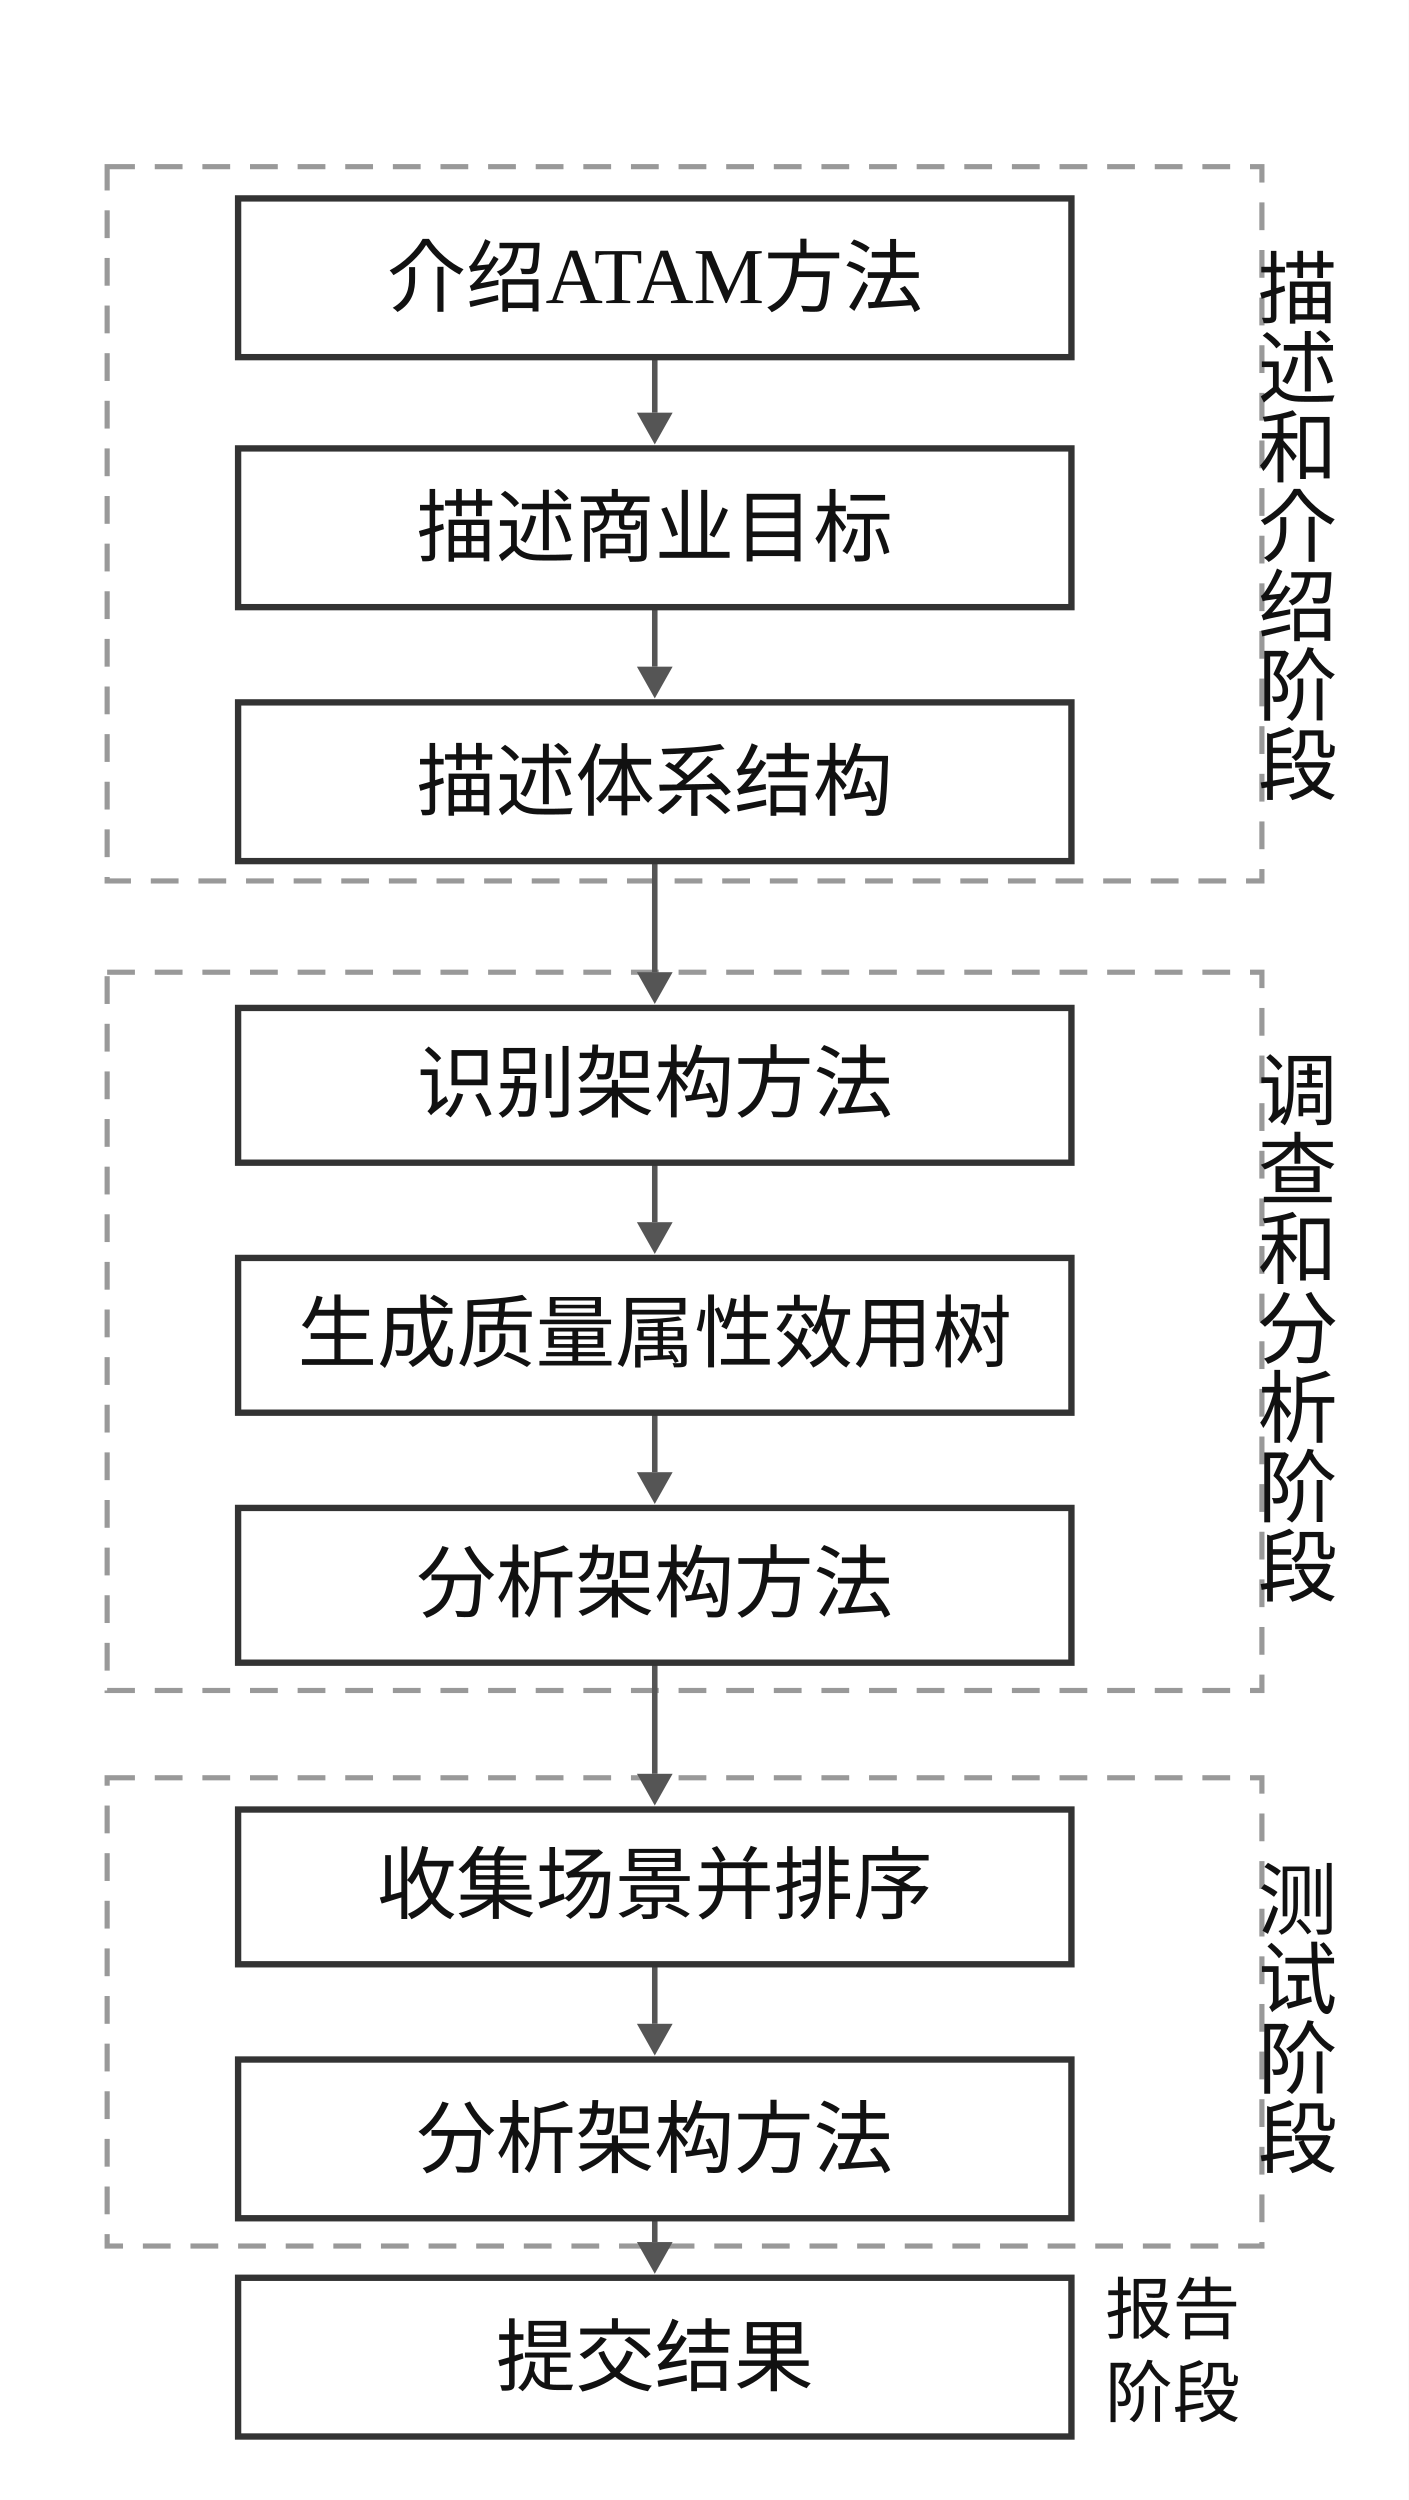
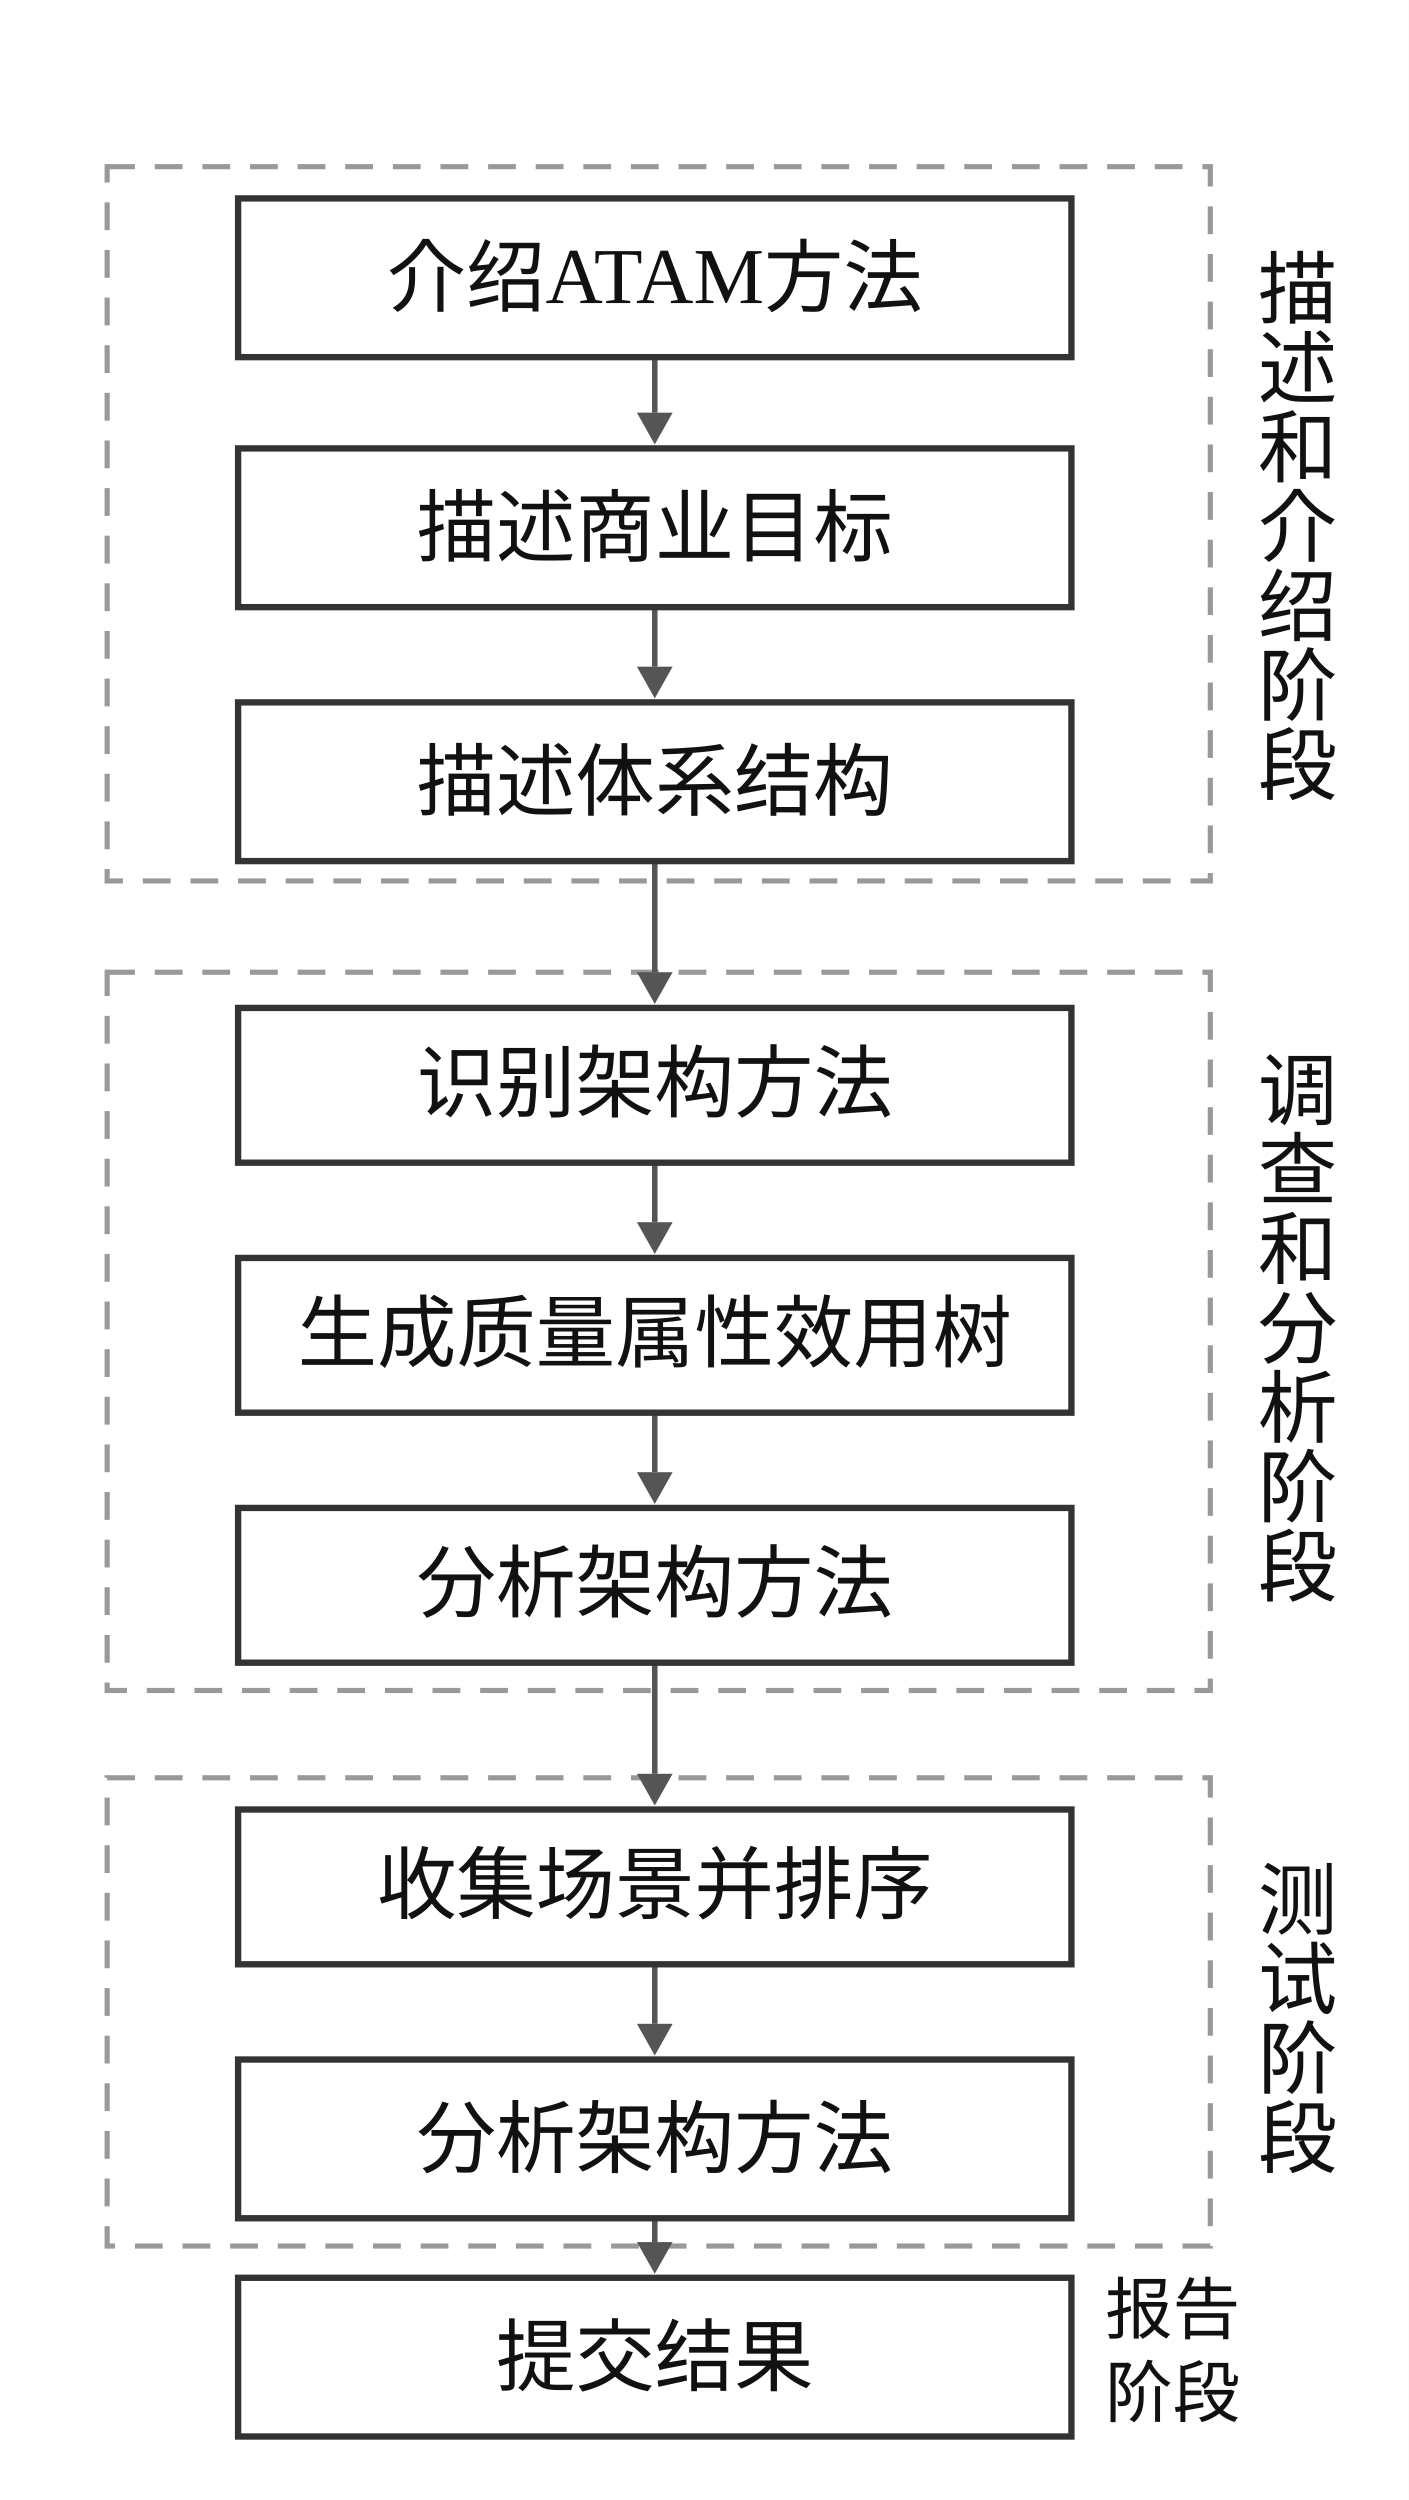
<svg xmlns="http://www.w3.org/2000/svg" width="710" height="1260" viewBox="0 0 355 630">
  <rect x="0" y="0" width="355" height="630" fill="#ffffff" />
  <g fill="none" stroke="#999" stroke-width="1.3" stroke-dasharray="7 5">
-     <rect x="27" y="42" width="291" height="180" />
-     <rect x="27" y="245" width="291" height="181" />
-     <rect x="27" y="448" width="291" height="118" />
+     <rect x="27" y="42" width="278" height="180" />
+     <rect x="27" y="245" width="278" height="181" />
+     <rect x="27" y="448" width="278" height="118" />
  </g>
  <g stroke="#555" stroke-width="1.4" fill="none">
    <line x1="165" y1="90" x2="165" y2="104" />
    <line x1="165" y1="153" x2="165" y2="168" />
    <line x1="165" y1="217" x2="165" y2="245" />
    <line x1="165" y1="293" x2="165" y2="308" />
    <line x1="165" y1="356" x2="165" y2="371" />
    <line x1="165" y1="419" x2="165" y2="447" />
    <line x1="165" y1="495" x2="165" y2="510" />
    <line x1="165" y1="559" x2="165" y2="565" />
  </g>
  <g fill="#555">
    <polygon points="160.5,104 169.5,104 165,112" />
    <polygon points="160.5,168 169.5,168 165,176" />
    <polygon points="160.5,245 169.5,245 165,253" />
    <polygon points="160.5,308 169.5,308 165,316" />
    <polygon points="160.5,371 169.5,371 165,379" />
    <polygon points="160.5,447 169.5,447 165,455" />
    <polygon points="160.5,510 169.5,510 165,518" />
    <polygon points="160.5,565 169.5,565 165,573" />
  </g>
  <g fill="#ffffff" stroke="#333" stroke-width="1.6">
    <rect x="60" y="50" width="210" height="40" />
    <rect x="60" y="113" width="210" height="40" />
    <rect x="60" y="177" width="210" height="40" />
    <rect x="60" y="254" width="210" height="39" />
    <rect x="60" y="317" width="210" height="39" />
    <rect x="60" y="380" width="210" height="39" />
    <rect x="60" y="456" width="210" height="39" />
    <rect x="60" y="519" width="210" height="40" />
    <rect x="60" y="574" width="210" height="40" />
  </g>
  <g font-family="Liberation Serif, WenQuanYi Zen Hei, DejaVu Serif, serif" font-size="20" fill="#111" text-anchor="middle">
    <text x="165" y="77">介绍ATAM方法</text>
    <text x="165" y="140">描述商业目标</text>
    <text x="165" y="204">描述体系结构</text>
    <text x="165" y="280">识别架构方法</text>
    <text x="165" y="343">生成质量属性效用树</text>
    <text x="165" y="406">分析架构方法</text>
    <text x="165" y="482">收集场景并排序</text>
    <text x="165" y="546">分析架构方法</text>
    <text x="165" y="601">提交结果</text>
  </g>
  <g font-family="Liberation Serif, WenQuanYi Zen Hei, DejaVu Serif, serif" font-size="20" fill="#111" text-anchor="middle">
    <text x="327" y="80">描</text>
    <text x="327" y="100">述</text>
    <text x="327" y="120">和</text>
    <text x="327" y="140">介</text>
    <text x="327" y="160">绍</text>
    <text x="327" y="180">阶</text>
    <text x="327" y="200">段</text>
    <text x="327" y="282">调</text>
    <text x="327" y="302">查</text>
    <text x="327" y="322">和</text>
    <text x="327" y="342">分</text>
    <text x="327" y="362">析</text>
    <text x="327" y="382">阶</text>
    <text x="327" y="402">段</text>
    <text x="327" y="486">测</text>
    <text x="327" y="506">试</text>
    <text x="327" y="526">阶</text>
    <text x="327" y="546">段</text>
    <text x="287" y="588" font-size="17">报</text>
    <text x="304" y="588" font-size="17">告</text>
    <text x="287" y="609" font-size="17">阶</text>
    <text x="304" y="609" font-size="17">段</text>
  </g>
  <g font-family="Liberation Serif, WenQuanYi Zen Hei, DejaVu Serif, serif" font-size="23" fill="#111" text-anchor="middle">
  </g>
</svg>
